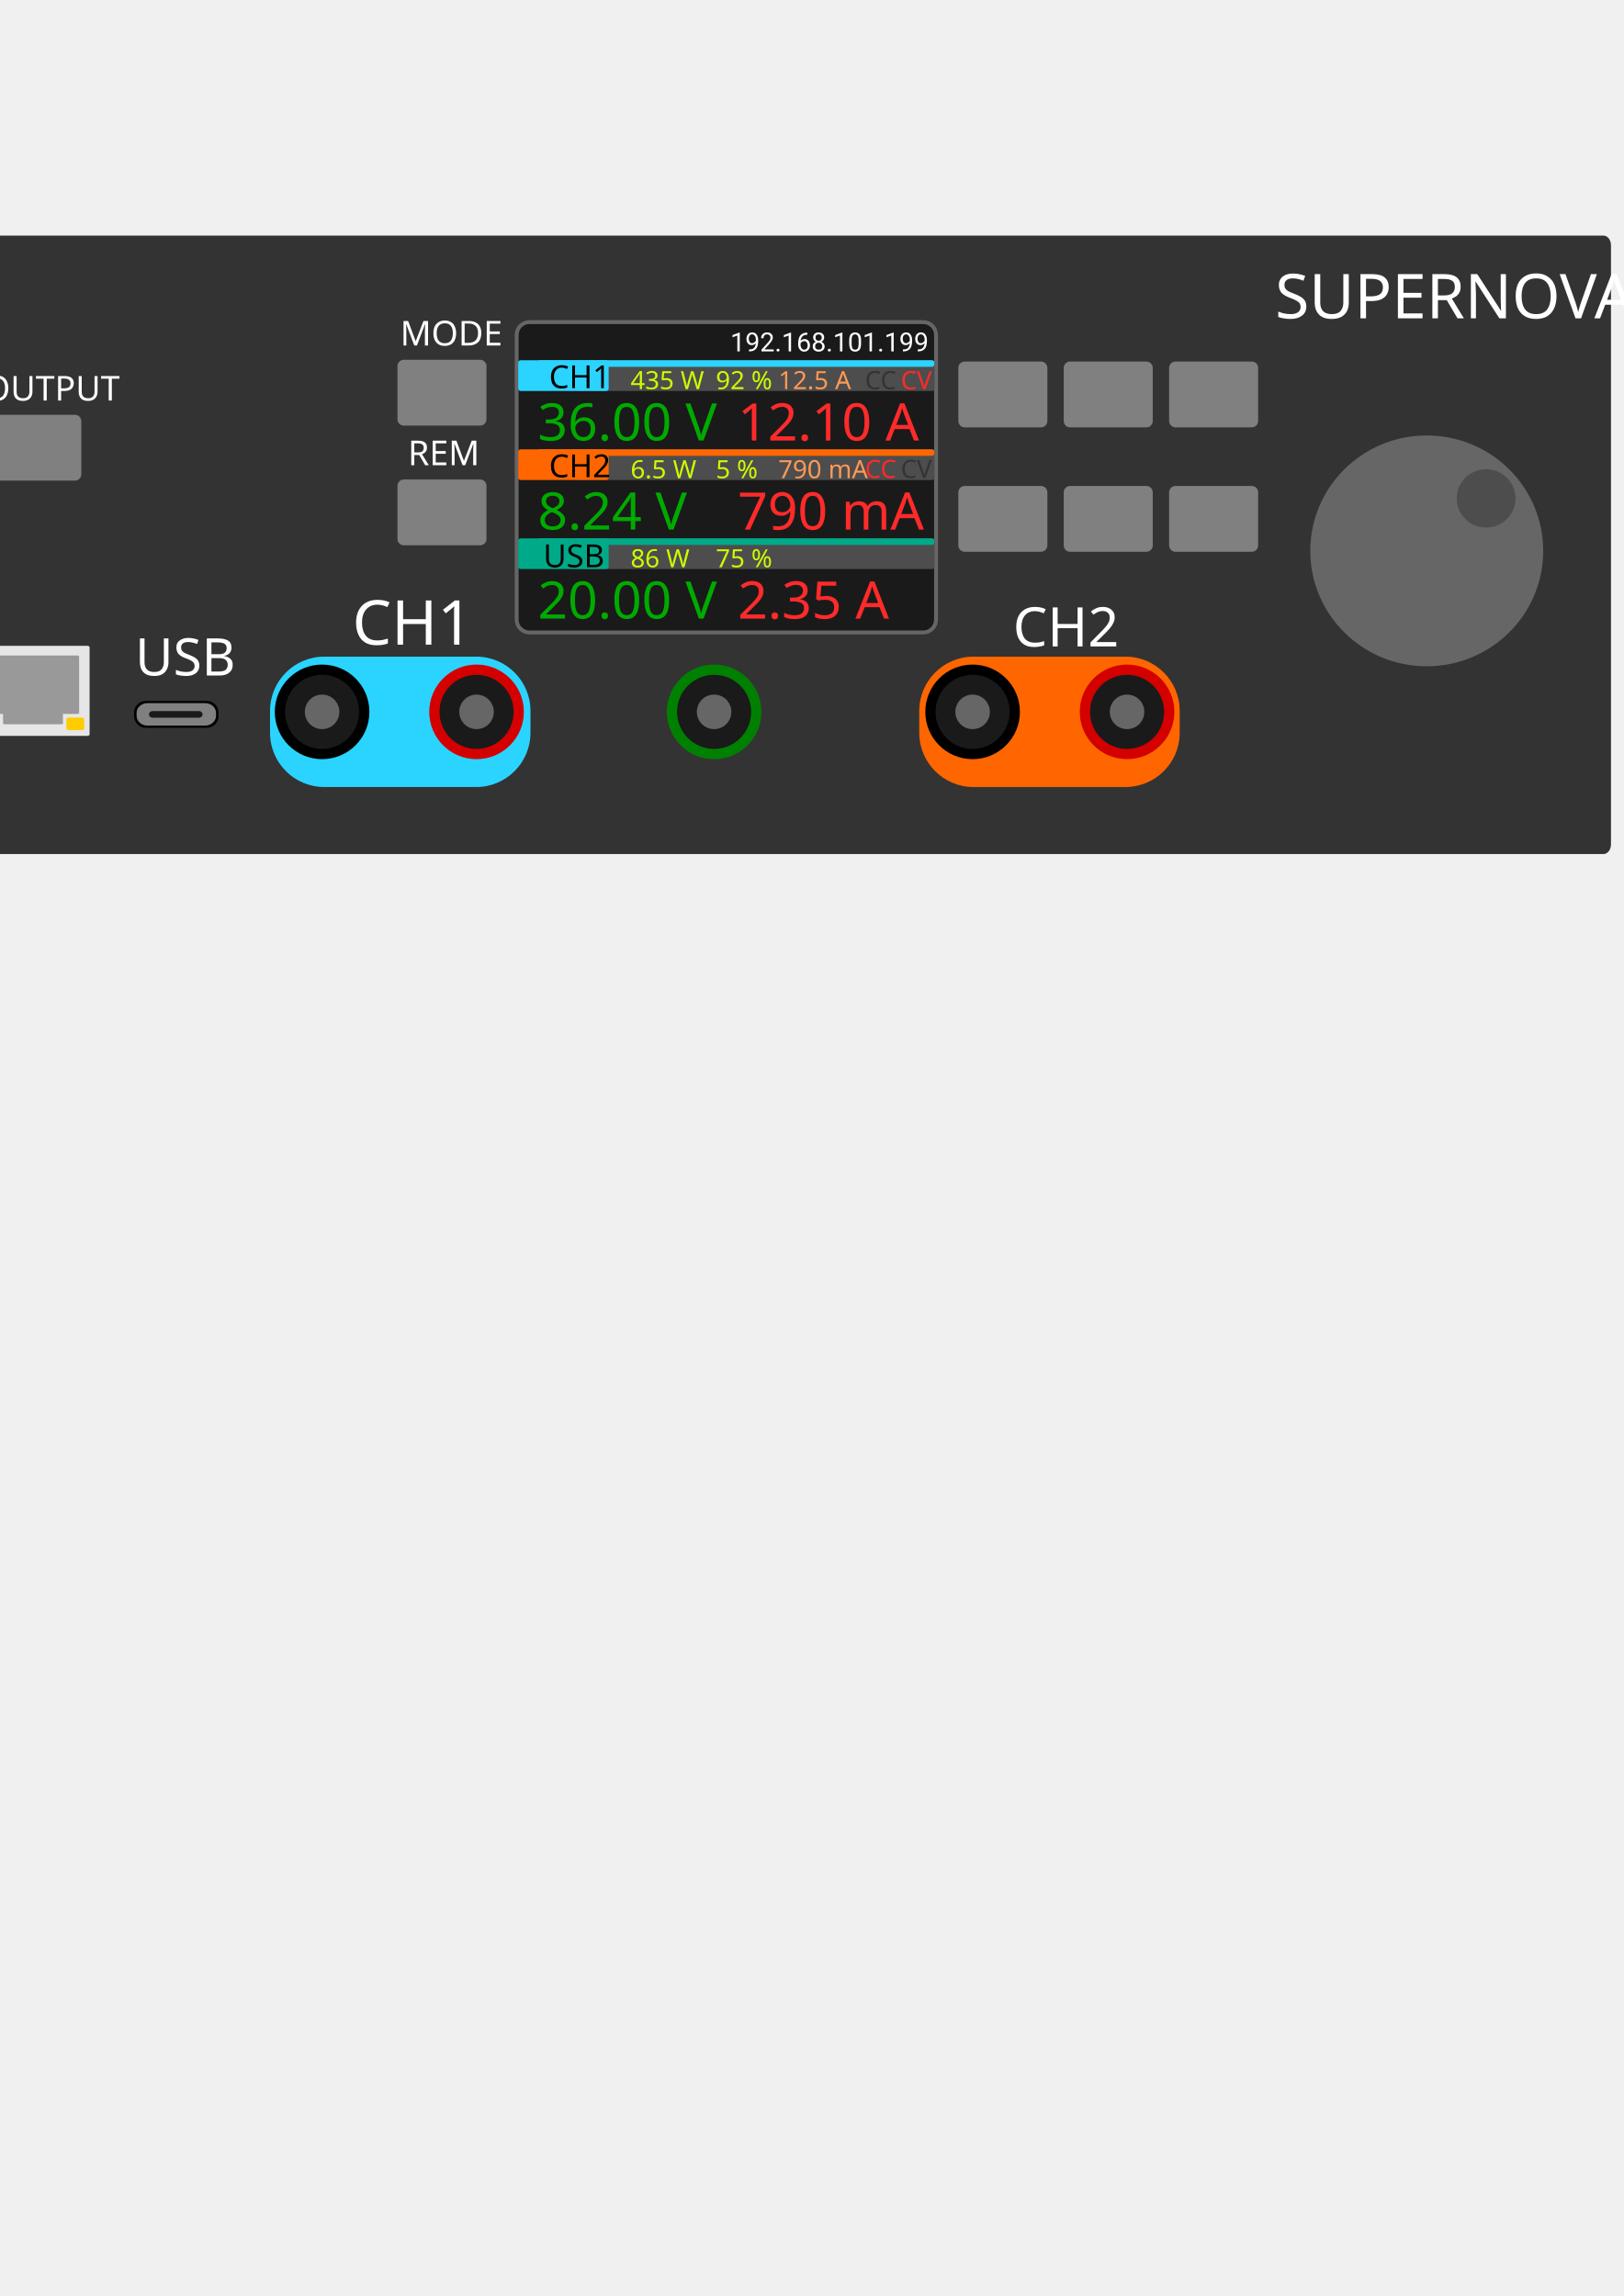
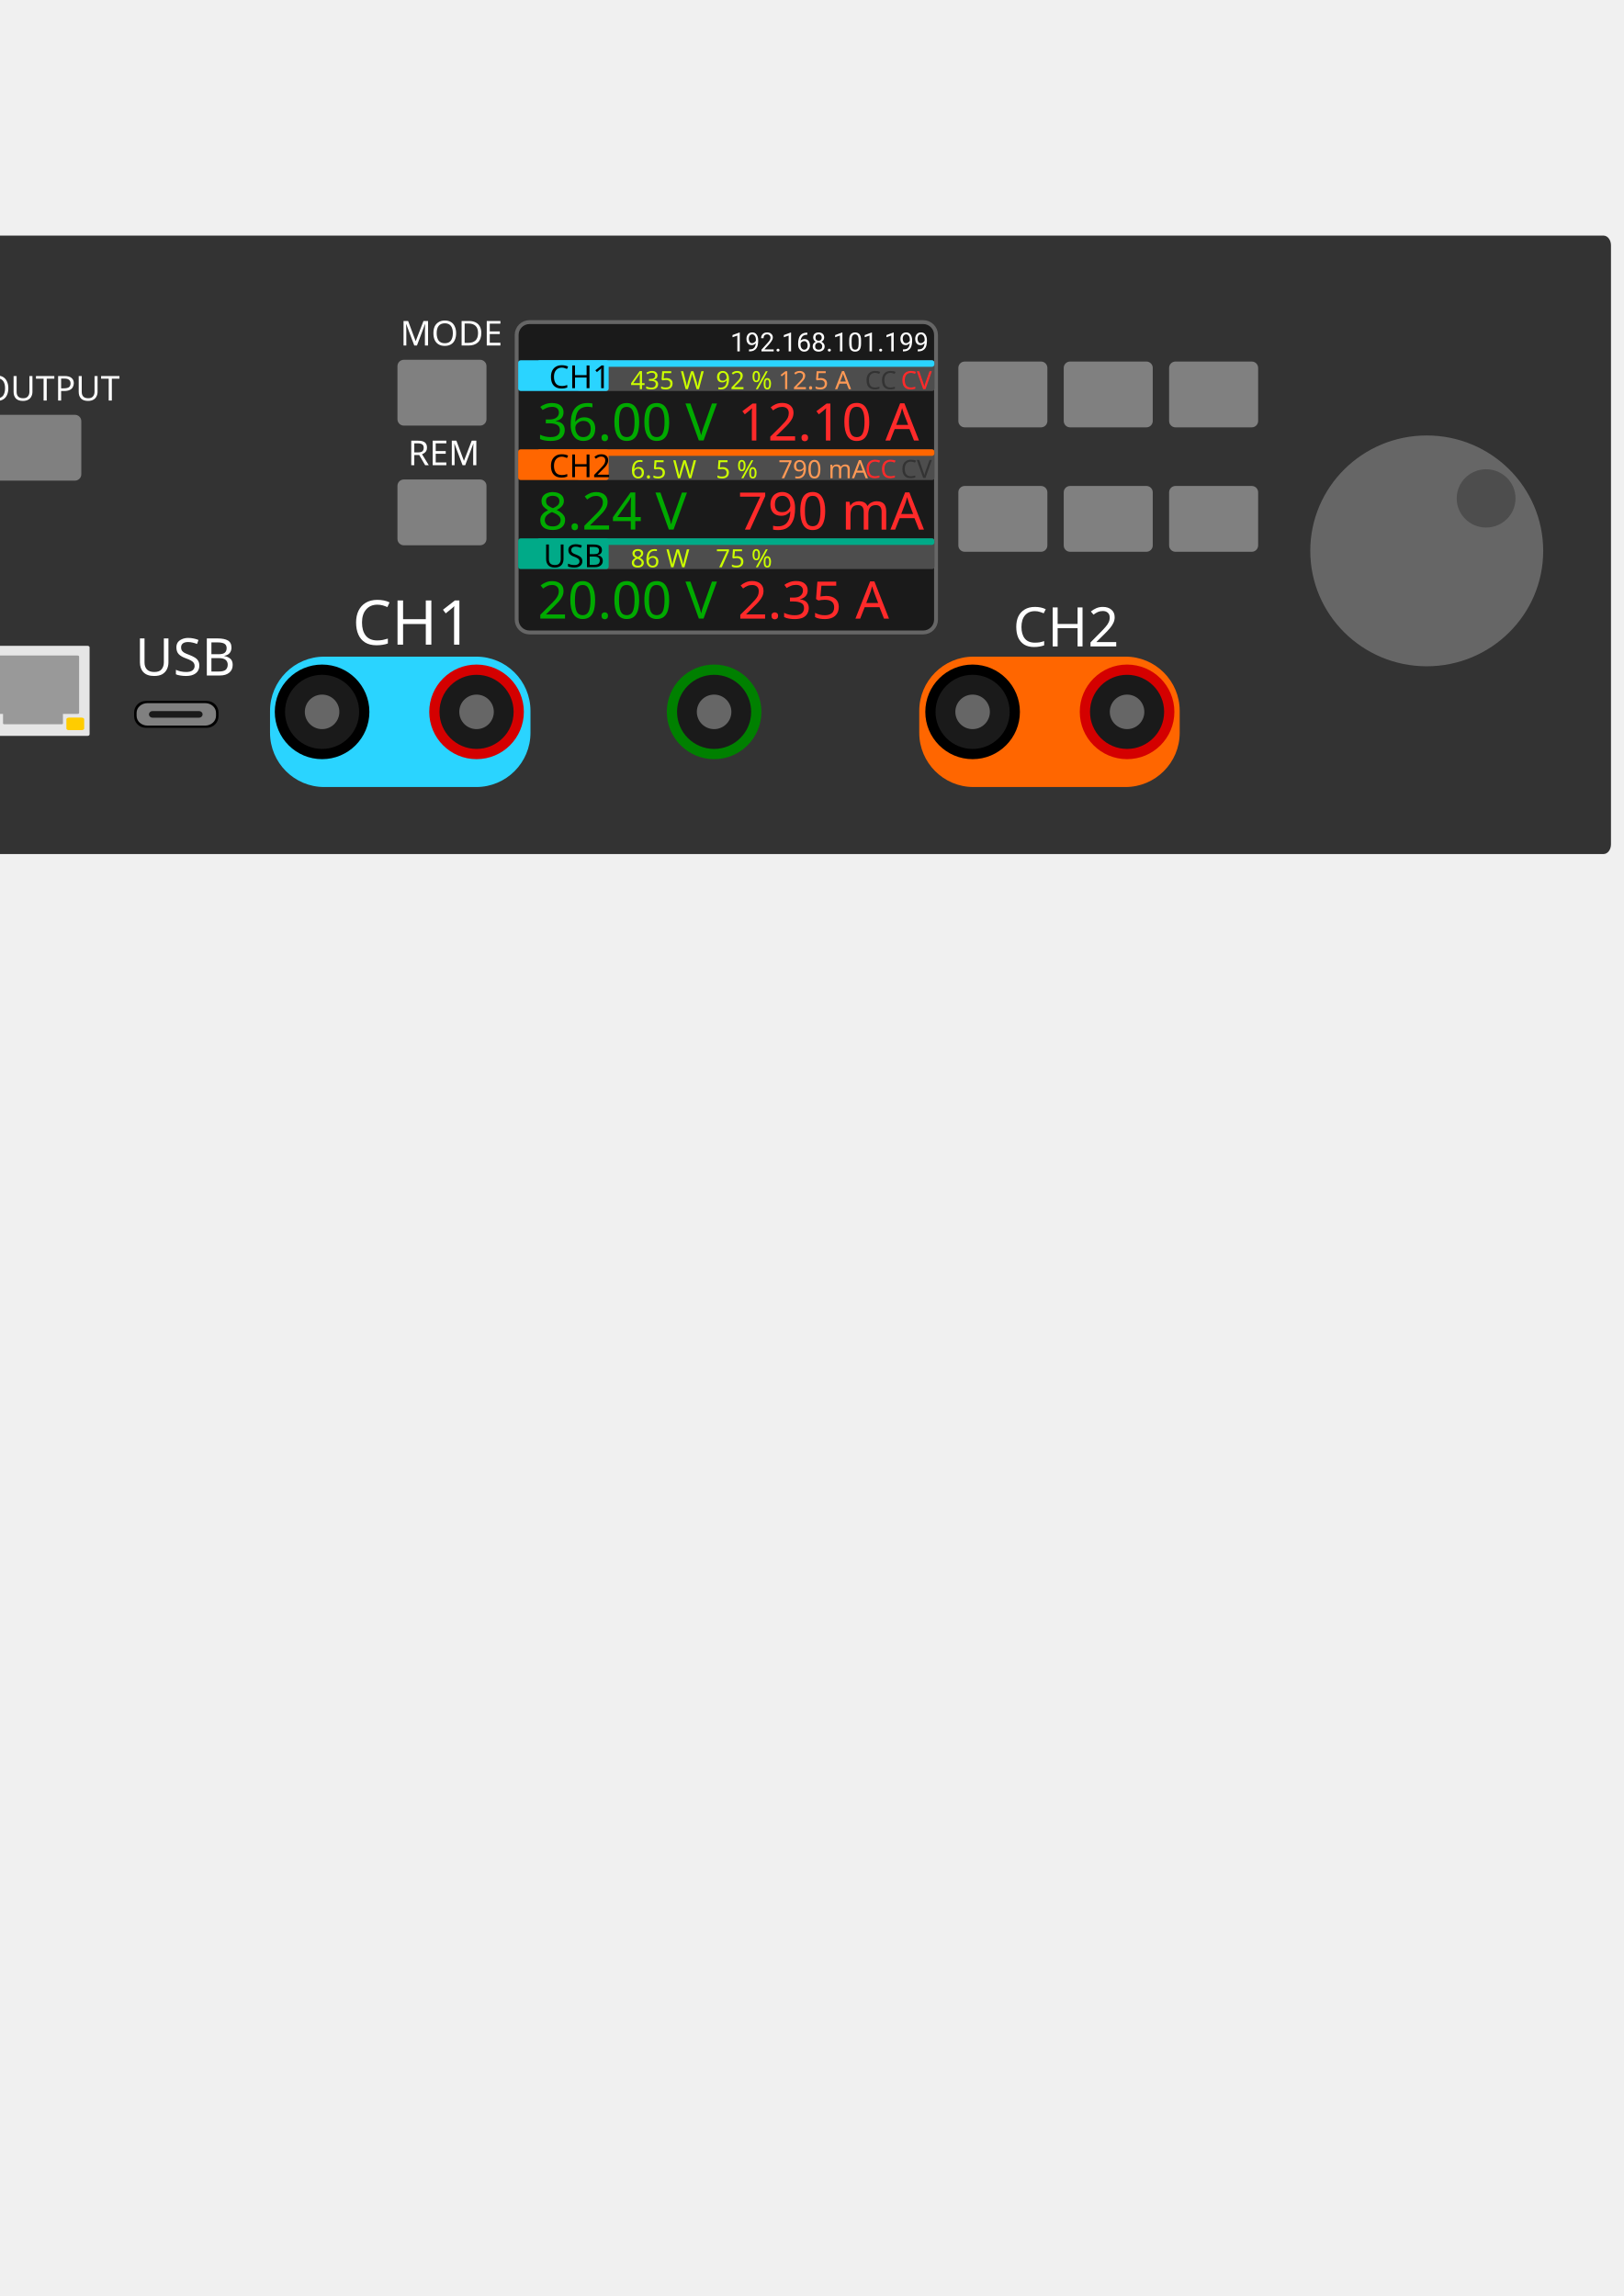
- <svg xmlns="http://www.w3.org/2000/svg" width="210mm" height="297mm" viewBox="0 0 210 297" version="1.1" id="svg5">
+ <svg xmlns="http://www.w3.org/2000/svg" id="svg5" version="1.1" viewBox="0 0 210 297" height="297mm" width="210mm">
  <defs id="defs2" />
  <g id="layer1">
-     <rect style="fill:#333333;stroke:#333333;stroke-width:0.518;stroke-linecap:round" id="rect994" width="221.482" height="79.482" x="-13.387" y="30.735" rx="0.709" ry="1.01" />
-     <rect style="fill:#1a1a1a;stroke:#666666;stroke-width:0.503;stroke-linecap:round;stroke-miterlimit:4;stroke-dasharray:none" id="rect846" width="54.238" height="40.147" x="66.823" y="41.666" rx="1.662" ry="1.662" />
-     <g id="g62233" transform="matrix(0.7531247,0,0,0.7464615,40.24763,23.93056)">
-       <circle style="fill:#666666;stroke:#666666;stroke-width:1.17;stroke-linecap:round" id="path1744" cx="191.573" cy="63.403" r="19.415" />
-       <circle style="fill:#4d4d4d;stroke:#4d4d4d;stroke-width:0.295;stroke-linecap:round" id="circle1936" cx="201.77" cy="54.309" r="4.903" />
+     <rect ry="1.01" rx="0.709" y="30.735" x="-13.387" height="79.482" width="221.482" id="rect994" style="fill:#333333;stroke:#333333;stroke-width:0.518;stroke-linecap:round" />
+     <rect ry="1.662" rx="1.662" y="41.666" x="66.823" height="40.147" width="54.238" id="rect846" style="fill:#1a1a1a;stroke:#666666;stroke-width:0.503;stroke-linecap:round;stroke-miterlimit:4;stroke-dasharray:none" />
+     <g transform="matrix(0.7531247,0,0,0.7464615,40.24763,23.93056)" id="g62233">
+       <circle r="19.415" cy="63.403" cx="191.573" id="path1744" style="fill:#666666;stroke:#666666;stroke-width:1.17;stroke-linecap:round" />
+       <circle r="4.903" cy="54.309" cx="201.77" id="circle1936" style="fill:#4d4d4d;stroke:#4d4d4d;stroke-width:0.295;stroke-linecap:round" />
    </g>
-     <rect style="fill:#808080;stroke:none;stroke-width:0.487;stroke-linecap:round" id="rect1996" width="11.513" height="8.513" x="51.405" y="46.541" rx="0.823" ry="0.823" />
-     <g id="g52199" transform="translate(0,1.058333)">
-       <rect style="fill:#4d4d4d;stroke:none;stroke-width:0.5;stroke-linecap:round" id="rect31009" width="46.259" height="3.97" x="74.604" y="45.546" rx="0.313" />
-       <rect style="fill:#2ad4ff;stroke:none;stroke-width:0.5;stroke-linecap:round" id="rect26901" width="51.363" height="0.843" x="69.483" y="45.546" rx="0.313" ry="0.313" />
-       <rect style="fill:#2ad4ff;stroke:none;stroke-width:0.5;stroke-linecap:round" id="rect26903" width="11.703" height="3.97" x="67.017" y="45.546" rx="0.313" />
-       <text xml:space="preserve" style="font-style:normal;font-weight:normal;font-size:4.103px;line-height:1.25;font-family:sans-serif;fill:#000000;fill-opacity:1;stroke:none;stroke-width:0.103" x="71.007" y="49.15" id="text28111">
-         <tspan id="tspan28109" style="font-style:normal;font-variant:normal;font-weight:normal;font-stretch:normal;font-family:Impact;-inkscape-font-specification:Impact;stroke-width:0.103" x="71.007" y="49.15">CH1</tspan>
+     <rect ry="0.823" rx="0.823" y="46.541" x="51.405" height="8.513" width="11.513" id="rect1996" style="fill:#808080;stroke:none;stroke-width:0.487;stroke-linecap:round" />
+     <g transform="translate(0,1.058333)" id="g52199">
+       <rect rx="0.313" y="45.546" x="74.604" height="3.97" width="46.259" id="rect31009" style="fill:#4d4d4d;stroke:none;stroke-width:0.5;stroke-linecap:round" />
+       <rect ry="0.313" rx="0.313" y="45.546" x="69.483" height="0.843" width="51.363" id="rect26901" style="fill:#2ad4ff;stroke:none;stroke-width:0.5;stroke-linecap:round" />
+       <rect rx="0.313" y="45.546" x="67.017" height="3.97" width="11.703" id="rect26903" style="fill:#2ad4ff;stroke:none;stroke-width:0.5;stroke-linecap:round" />
+       <text id="text28111" y="49.15" x="71.007" style="font-style:normal;font-weight:normal;font-size:4.103px;line-height:1.25;font-family:sans-serif;fill:#000000;fill-opacity:1;stroke:none;stroke-width:0.103" xml:space="preserve">
+         <tspan y="49.15" x="71.007" style="font-style:normal;font-variant:normal;font-weight:normal;font-stretch:normal;font-family:Impact;-inkscape-font-specification:Impact;stroke-width:0.103" id="tspan28109">CH1</tspan>
      </text>
-       <text xml:space="preserve" style="font-style:normal;font-weight:normal;font-size:6.738px;line-height:1.25;font-family:sans-serif;fill:#00aa00;fill-opacity:1;stroke:none;stroke-width:0.168" x="69.085" y="56.294" id="text31133" transform="scale(1.006711,0.9933339)">
-         <tspan id="tspan31131" style="font-style:normal;font-variant:normal;font-weight:normal;font-stretch:normal;font-family:Impact;-inkscape-font-specification:Impact;fill:#00aa00;stroke-width:0.168" x="69.085" y="56.294">36.00 V</tspan>
+       <text transform="scale(1.006711,0.9933339)" id="text31133" y="56.294" x="69.085" style="font-style:normal;font-weight:normal;font-size:6.738px;line-height:1.25;font-family:sans-serif;fill:#00aa00;fill-opacity:1;stroke:none;stroke-width:0.168" xml:space="preserve">
+         <tspan y="56.294" x="69.085" style="font-style:normal;font-variant:normal;font-weight:normal;font-stretch:normal;font-family:Impact;-inkscape-font-specification:Impact;fill:#00aa00;stroke-width:0.168" id="tspan31131">36.00 V</tspan>
      </text>
-       <text xml:space="preserve" style="font-style:normal;font-weight:normal;font-size:6.742px;line-height:1.25;font-family:sans-serif;fill:#ff2a2a;fill-opacity:1;stroke:none;stroke-width:0.169" x="94.837" y="56.267" id="text32751" transform="scale(1.006112,0.9939247)">
-         <tspan id="tspan32749" style="font-style:normal;font-variant:normal;font-weight:normal;font-stretch:normal;font-family:Impact;-inkscape-font-specification:Impact;fill:#ff2a2a;stroke-width:0.169" x="94.837" y="56.267">12.10 A</tspan>
+       <text transform="scale(1.006112,0.9939247)" id="text32751" y="56.267" x="94.837" style="font-style:normal;font-weight:normal;font-size:6.742px;line-height:1.25;font-family:sans-serif;fill:#ff2a2a;fill-opacity:1;stroke:none;stroke-width:0.169" xml:space="preserve">
+         <tspan y="56.267" x="94.837" style="font-style:normal;font-variant:normal;font-weight:normal;font-stretch:normal;font-family:Impact;-inkscape-font-specification:Impact;fill:#ff2a2a;stroke-width:0.169" id="tspan32749">12.10 A</tspan>
      </text>
-       <text xml:space="preserve" style="font-style:normal;font-weight:normal;font-size:3.268px;line-height:1.25;font-family:sans-serif;fill:#ccff00;fill-opacity:1;stroke:none;stroke-width:0.082" x="81.562" y="49.288" id="text34479">
-         <tspan id="tspan34477" style="font-style:normal;font-variant:normal;font-weight:normal;font-stretch:normal;font-family:Impact;-inkscape-font-specification:Impact;fill:#ccff00;stroke-width:0.082" x="81.562" y="49.288">435 W</tspan>
+       <text id="text34479" y="49.288" x="81.562" style="font-style:normal;font-weight:normal;font-size:3.268px;line-height:1.25;font-family:sans-serif;fill:#ccff00;fill-opacity:1;stroke:none;stroke-width:0.082" xml:space="preserve">
+         <tspan y="49.288" x="81.562" style="font-style:normal;font-variant:normal;font-weight:normal;font-stretch:normal;font-family:Impact;-inkscape-font-specification:Impact;fill:#ccff00;stroke-width:0.082" id="tspan34477">435 W</tspan>
      </text>
-       <text xml:space="preserve" style="font-style:normal;font-weight:normal;font-size:3.268px;line-height:1.25;font-family:sans-serif;fill:#ccff00;fill-opacity:1;stroke:none;stroke-width:0.082" x="92.581" y="49.288" id="text37549">
-         <tspan id="tspan37547" style="font-style:normal;font-variant:normal;font-weight:normal;font-stretch:normal;font-family:Impact;-inkscape-font-specification:Impact;fill:#ccff00;stroke-width:0.082" x="92.581" y="49.288">92 %</tspan>
+       <text id="text37549" y="49.288" x="92.581" style="font-style:normal;font-weight:normal;font-size:3.268px;line-height:1.25;font-family:sans-serif;fill:#ccff00;fill-opacity:1;stroke:none;stroke-width:0.082" xml:space="preserve">
+         <tspan y="49.288" x="92.581" style="font-style:normal;font-variant:normal;font-weight:normal;font-stretch:normal;font-family:Impact;-inkscape-font-specification:Impact;fill:#ccff00;stroke-width:0.082" id="tspan37547">92 %</tspan>
      </text>
-       <text xml:space="preserve" style="font-style:normal;font-weight:normal;font-size:3.268px;line-height:1.25;font-family:sans-serif;fill:#333333;fill-opacity:1;stroke:none;stroke-width:0.082" x="111.869" y="49.288" id="text50680">
-         <tspan id="tspan50678" style="font-style:normal;font-variant:normal;font-weight:normal;font-stretch:normal;font-family:Impact;-inkscape-font-specification:Impact;fill:#333333;stroke-width:0.082" x="111.869" y="49.288">CC</tspan>
+       <text id="text50680" y="49.288" x="111.869" style="font-style:normal;font-weight:normal;font-size:3.268px;line-height:1.25;font-family:sans-serif;fill:#333333;fill-opacity:1;stroke:none;stroke-width:0.082" xml:space="preserve">
+         <tspan y="49.288" x="111.869" style="font-style:normal;font-variant:normal;font-weight:normal;font-stretch:normal;font-family:Impact;-inkscape-font-specification:Impact;fill:#333333;stroke-width:0.082" id="tspan50678">CC</tspan>
      </text>
-       <text xml:space="preserve" style="font-style:normal;font-weight:normal;font-size:3.268px;line-height:1.25;font-family:sans-serif;fill:#ff2a2a;fill-opacity:1;stroke:none;stroke-width:0.082" x="116.505" y="49.288" id="text51092">
-         <tspan id="tspan51090" style="font-style:normal;font-variant:normal;font-weight:normal;font-stretch:normal;font-family:Impact;-inkscape-font-specification:Impact;fill:#ff2a2a;stroke-width:0.082" x="116.505" y="49.288">CV</tspan>
+       <text id="text51092" y="49.288" x="116.505" style="font-style:normal;font-weight:normal;font-size:3.268px;line-height:1.25;font-family:sans-serif;fill:#ff2a2a;fill-opacity:1;stroke:none;stroke-width:0.082" xml:space="preserve">
+         <tspan y="49.288" x="116.505" style="font-style:normal;font-variant:normal;font-weight:normal;font-stretch:normal;font-family:Impact;-inkscape-font-specification:Impact;fill:#ff2a2a;stroke-width:0.082" id="tspan51090">CV</tspan>
      </text>
-       <text xml:space="preserve" style="font-style:normal;font-weight:normal;font-size:3.268px;line-height:1.25;font-family:sans-serif;fill:#ff9955;fill-opacity:1;stroke:none;stroke-width:0.082" x="100.666" y="49.288" id="text65505">
-         <tspan id="tspan65503" style="font-style:normal;font-variant:normal;font-weight:normal;font-stretch:normal;font-family:Impact;-inkscape-font-specification:Impact;fill:#ff9955;stroke-width:0.082" x="100.666" y="49.288">12.5 A</tspan>
+       <text id="text65505" y="49.288" x="100.666" style="font-style:normal;font-weight:normal;font-size:3.268px;line-height:1.25;font-family:sans-serif;fill:#ff9955;fill-opacity:1;stroke:none;stroke-width:0.082" xml:space="preserve">
+         <tspan y="49.288" x="100.666" style="font-style:normal;font-variant:normal;font-weight:normal;font-stretch:normal;font-family:Impact;-inkscape-font-specification:Impact;fill:#ff9955;stroke-width:0.082" id="tspan65503">12.5 A</tspan>
      </text>
    </g>
-     <g id="g52233" transform="translate(0,1.058333)">
-       <rect style="fill:#4d4d4d;stroke:none;stroke-width:0.5;stroke-linecap:round" id="rect41104" width="46.259" height="3.97" x="74.604" y="68.583" rx="0.313" />
-       <rect style="fill:#00aa88;stroke:none;stroke-width:0.5;stroke-linecap:round" id="rect41106" width="51.363" height="0.843" x="69.483" y="68.583" rx="0.313" ry="0.313" />
-       <rect style="fill:#00aa88;stroke:none;stroke-width:0.5;stroke-linecap:round" id="rect41108" width="11.703" height="3.97" x="67.017" y="68.583" rx="0.313" />
-       <text xml:space="preserve" style="font-style:normal;font-weight:normal;font-size:4.103px;line-height:1.25;font-family:sans-serif;fill:#000000;fill-opacity:1;stroke:none;stroke-width:0.103" x="70.257" y="72.311" id="text41112">
-         <tspan id="tspan41110" style="font-style:normal;font-variant:normal;font-weight:normal;font-stretch:normal;font-family:Impact;-inkscape-font-specification:Impact;stroke-width:0.103" x="70.257" y="72.311">USB</tspan>
+     <g transform="translate(0,1.058333)" id="g52233">
+       <rect rx="0.313" y="68.583" x="74.604" height="3.97" width="46.259" id="rect41104" style="fill:#4d4d4d;stroke:none;stroke-width:0.5;stroke-linecap:round" />
+       <rect ry="0.313" rx="0.313" y="68.583" x="69.483" height="0.843" width="51.363" id="rect41106" style="fill:#00aa88;stroke:none;stroke-width:0.5;stroke-linecap:round" />
+       <rect rx="0.313" y="68.583" x="67.017" height="3.97" width="11.703" id="rect41108" style="fill:#00aa88;stroke:none;stroke-width:0.5;stroke-linecap:round" />
+       <text id="text41112" y="72.311" x="70.257" style="font-style:normal;font-weight:normal;font-size:4.103px;line-height:1.25;font-family:sans-serif;fill:#000000;fill-opacity:1;stroke:none;stroke-width:0.103" xml:space="preserve">
+         <tspan y="72.311" x="70.257" style="font-style:normal;font-variant:normal;font-weight:normal;font-stretch:normal;font-family:Impact;-inkscape-font-specification:Impact;stroke-width:0.103" id="tspan41110">USB</tspan>
      </text>
-       <text xml:space="preserve" style="font-style:normal;font-weight:normal;font-size:6.738px;line-height:1.25;font-family:sans-serif;fill:#00aa00;fill-opacity:1;stroke:none;stroke-width:0.168" x="69.085" y="79.485" id="text41116" transform="scale(1.006711,0.9933339)">
-         <tspan id="tspan41114" style="font-style:normal;font-variant:normal;font-weight:normal;font-stretch:normal;font-family:Impact;-inkscape-font-specification:Impact;fill:#00aa00;stroke-width:0.168" x="69.085" y="79.485">20.00 V</tspan>
+       <text transform="scale(1.006711,0.9933339)" id="text41116" y="79.485" x="69.085" style="font-style:normal;font-weight:normal;font-size:6.738px;line-height:1.25;font-family:sans-serif;fill:#00aa00;fill-opacity:1;stroke:none;stroke-width:0.168" xml:space="preserve">
+         <tspan y="79.485" x="69.085" style="font-style:normal;font-variant:normal;font-weight:normal;font-stretch:normal;font-family:Impact;-inkscape-font-specification:Impact;fill:#00aa00;stroke-width:0.168" id="tspan41114">20.00 V</tspan>
      </text>
-       <text xml:space="preserve" style="font-style:normal;font-weight:normal;font-size:6.742px;line-height:1.25;font-family:sans-serif;fill:#ff2a2a;fill-opacity:1;stroke:none;stroke-width:0.169" x="94.837" y="79.445" id="text41120" transform="scale(1.006112,0.9939247)">
-         <tspan id="tspan41118" style="font-style:normal;font-variant:normal;font-weight:normal;font-stretch:normal;font-family:Impact;-inkscape-font-specification:Impact;fill:#ff2a2a;stroke-width:0.169" x="94.837" y="79.445">2.35 A</tspan>
+       <text transform="scale(1.006112,0.9939247)" id="text41120" y="79.445" x="94.837" style="font-style:normal;font-weight:normal;font-size:6.742px;line-height:1.25;font-family:sans-serif;fill:#ff2a2a;fill-opacity:1;stroke:none;stroke-width:0.169" xml:space="preserve">
+         <tspan y="79.445" x="94.837" style="font-style:normal;font-variant:normal;font-weight:normal;font-stretch:normal;font-family:Impact;-inkscape-font-specification:Impact;fill:#ff2a2a;stroke-width:0.169" id="tspan41118">2.35 A</tspan>
      </text>
-       <text xml:space="preserve" style="font-style:normal;font-weight:normal;font-size:3.268px;line-height:1.25;font-family:sans-serif;fill:#ccff00;fill-opacity:1;stroke:none;stroke-width:0.082" x="81.562" y="72.324" id="text41124">
-         <tspan id="tspan41122" style="font-style:normal;font-variant:normal;font-weight:normal;font-stretch:normal;font-family:Impact;-inkscape-font-specification:Impact;fill:#ccff00;stroke-width:0.082" x="81.562" y="72.324">86 W</tspan>
+       <text id="text41124" y="72.324" x="81.562" style="font-style:normal;font-weight:normal;font-size:3.268px;line-height:1.25;font-family:sans-serif;fill:#ccff00;fill-opacity:1;stroke:none;stroke-width:0.082" xml:space="preserve">
+         <tspan y="72.324" x="81.562" style="font-style:normal;font-variant:normal;font-weight:normal;font-stretch:normal;font-family:Impact;-inkscape-font-specification:Impact;fill:#ccff00;stroke-width:0.082" id="tspan41122">86 W</tspan>
      </text>
-       <text xml:space="preserve" style="font-style:normal;font-weight:normal;font-size:3.268px;line-height:1.25;font-family:sans-serif;fill:#ccff00;fill-opacity:1;stroke:none;stroke-width:0.082" x="92.581" y="72.324" id="text41128">
-         <tspan id="tspan41126" style="font-style:normal;font-variant:normal;font-weight:normal;font-stretch:normal;font-family:Impact;-inkscape-font-specification:Impact;fill:#ccff00;stroke-width:0.082" x="92.581" y="72.324">75 %</tspan>
+       <text id="text41128" y="72.324" x="92.581" style="font-style:normal;font-weight:normal;font-size:3.268px;line-height:1.25;font-family:sans-serif;fill:#ccff00;fill-opacity:1;stroke:none;stroke-width:0.082" xml:space="preserve">
+         <tspan y="72.324" x="92.581" style="font-style:normal;font-variant:normal;font-weight:normal;font-stretch:normal;font-family:Impact;-inkscape-font-specification:Impact;fill:#ccff00;stroke-width:0.082" id="tspan41126">75 %</tspan>
      </text>
    </g>
-     <g id="g52218" transform="translate(0,1.058333)">
-       <rect style="fill:#4d4d4d;stroke:none;stroke-width:0.5;stroke-linecap:round" id="rect39864" width="46.259" height="3.97" x="74.604" y="57.066" rx="0.313" />
-       <rect style="fill:#ff6600;stroke:none;stroke-width:0.5;stroke-linecap:round" id="rect39866" width="51.363" height="0.843" x="69.483" y="57.066" rx="0.313" ry="0.313" />
-       <rect style="fill:#ff6600;stroke:none;stroke-width:0.5;stroke-linecap:round" id="rect39868" width="11.703" height="3.97" x="67.017" y="57.066" rx="0.313" />
-       <text xml:space="preserve" style="font-style:normal;font-weight:normal;font-size:4.103px;line-height:1.25;font-family:sans-serif;fill:#000000;fill-opacity:1;stroke:none;stroke-width:0.103" x="71.007" y="60.669" id="text39872">
-         <tspan id="tspan39870" style="font-style:normal;font-variant:normal;font-weight:normal;font-stretch:normal;font-family:Impact;-inkscape-font-specification:Impact;stroke-width:0.103" x="71.007" y="60.669">CH2</tspan>
+     <g transform="translate(0,1.058333)" id="g52218">
+       <rect rx="0.313" y="57.066" x="74.604" height="3.97" width="46.259" id="rect39864" style="fill:#4d4d4d;stroke:none;stroke-width:0.5;stroke-linecap:round" />
+       <rect ry="0.313" rx="0.313" y="57.066" x="69.483" height="0.843" width="51.363" id="rect39866" style="fill:#ff6600;stroke:none;stroke-width:0.5;stroke-linecap:round" />
+       <rect rx="0.313" y="57.066" x="67.017" height="3.97" width="11.703" id="rect39868" style="fill:#ff6600;stroke:none;stroke-width:0.5;stroke-linecap:round" />
+       <text id="text39872" y="60.669" x="71.007" style="font-style:normal;font-weight:normal;font-size:4.103px;line-height:1.25;font-family:sans-serif;fill:#000000;fill-opacity:1;stroke:none;stroke-width:0.103" xml:space="preserve">
+         <tspan y="60.669" x="71.007" style="font-style:normal;font-variant:normal;font-weight:normal;font-stretch:normal;font-family:Impact;-inkscape-font-specification:Impact;stroke-width:0.103" id="tspan39870">CH2</tspan>
      </text>
-       <text xml:space="preserve" style="font-style:normal;font-weight:normal;font-size:6.738px;line-height:1.25;font-family:sans-serif;fill:#00aa00;fill-opacity:1;stroke:none;stroke-width:0.168" x="69.085" y="67.891" id="text39876" transform="scale(1.006711,0.9933339)">
-         <tspan id="tspan39874" style="font-style:normal;font-variant:normal;font-weight:normal;font-stretch:normal;font-family:Impact;-inkscape-font-specification:Impact;fill:#00aa00;stroke-width:0.168" x="69.085" y="67.891">8.24 V</tspan>
+       <text transform="scale(1.006711,0.9933339)" id="text39876" y="67.891" x="69.085" style="font-style:normal;font-weight:normal;font-size:6.738px;line-height:1.25;font-family:sans-serif;fill:#00aa00;fill-opacity:1;stroke:none;stroke-width:0.168" xml:space="preserve">
+         <tspan y="67.891" x="69.085" style="font-style:normal;font-variant:normal;font-weight:normal;font-stretch:normal;font-family:Impact;-inkscape-font-specification:Impact;fill:#00aa00;stroke-width:0.168" id="tspan39874">8.24 V</tspan>
      </text>
-       <text xml:space="preserve" style="font-style:normal;font-weight:normal;font-size:6.742px;line-height:1.25;font-family:sans-serif;fill:#ff2a2a;fill-opacity:1;stroke:none;stroke-width:0.169" x="94.837" y="67.858" id="text39880" transform="scale(1.006112,0.9939247)">
-         <tspan id="tspan39878" style="font-style:normal;font-variant:normal;font-weight:normal;font-stretch:normal;font-family:Impact;-inkscape-font-specification:Impact;fill:#ff2a2a;stroke-width:0.169" x="94.837" y="67.858">790 mA</tspan>
+       <text transform="scale(1.006112,0.9939247)" id="text39880" y="67.858" x="94.837" style="font-style:normal;font-weight:normal;font-size:6.742px;line-height:1.25;font-family:sans-serif;fill:#ff2a2a;fill-opacity:1;stroke:none;stroke-width:0.169" xml:space="preserve">
+         <tspan y="67.858" x="94.837" style="font-style:normal;font-variant:normal;font-weight:normal;font-stretch:normal;font-family:Impact;-inkscape-font-specification:Impact;fill:#ff2a2a;stroke-width:0.169" id="tspan39878">790 mA</tspan>
      </text>
-       <text xml:space="preserve" style="font-style:normal;font-weight:normal;font-size:3.268px;line-height:1.25;font-family:sans-serif;fill:#ccff00;fill-opacity:1;stroke:none;stroke-width:0.082" x="81.562" y="60.807" id="text39884">
-         <tspan id="tspan39882" style="font-style:normal;font-variant:normal;font-weight:normal;font-stretch:normal;font-family:Impact;-inkscape-font-specification:Impact;fill:#ccff00;stroke-width:0.082" x="81.562" y="60.807">6.5 W</tspan>
+       <text id="text39884" y="60.807" x="81.562" style="font-style:normal;font-weight:normal;font-size:3.268px;line-height:1.25;font-family:sans-serif;fill:#ccff00;fill-opacity:1;stroke:none;stroke-width:0.082" xml:space="preserve">
+         <tspan y="60.807" x="81.562" style="font-style:normal;font-variant:normal;font-weight:normal;font-stretch:normal;font-family:Impact;-inkscape-font-specification:Impact;fill:#ccff00;stroke-width:0.082" id="tspan39882">6.5 W</tspan>
      </text>
-       <text xml:space="preserve" style="font-style:normal;font-weight:normal;font-size:3.268px;line-height:1.25;font-family:sans-serif;fill:#ccff00;fill-opacity:1;stroke:none;stroke-width:0.082" x="92.581" y="60.807" id="text39888">
-         <tspan id="tspan39886" style="font-style:normal;font-variant:normal;font-weight:normal;font-stretch:normal;font-family:Impact;-inkscape-font-specification:Impact;fill:#ccff00;stroke-width:0.082" x="92.581" y="60.807">5 %</tspan>
+       <text id="text39888" y="60.807" x="92.581" style="font-style:normal;font-weight:normal;font-size:3.268px;line-height:1.25;font-family:sans-serif;fill:#ccff00;fill-opacity:1;stroke:none;stroke-width:0.082" xml:space="preserve">
+         <tspan y="60.807" x="92.581" style="font-style:normal;font-variant:normal;font-weight:normal;font-stretch:normal;font-family:Impact;-inkscape-font-specification:Impact;fill:#ccff00;stroke-width:0.082" id="tspan39886">5 %</tspan>
      </text>
-       <text xml:space="preserve" style="font-style:normal;font-weight:normal;font-size:3.268px;line-height:1.25;font-family:sans-serif;fill:#ff2a2a;fill-opacity:1;stroke:none;stroke-width:0.082" x="111.869" y="60.765" id="text51916">
-         <tspan id="tspan51914" style="font-style:normal;font-variant:normal;font-weight:normal;font-stretch:normal;font-family:Impact;-inkscape-font-specification:Impact;fill:#ff2a2a;stroke-width:0.082" x="111.869" y="60.765">CC</tspan>
+       <text id="text51916" y="60.765" x="111.869" style="font-style:normal;font-weight:normal;font-size:3.268px;line-height:1.25;font-family:sans-serif;fill:#ff2a2a;fill-opacity:1;stroke:none;stroke-width:0.082" xml:space="preserve">
+         <tspan y="60.765" x="111.869" style="font-style:normal;font-variant:normal;font-weight:normal;font-stretch:normal;font-family:Impact;-inkscape-font-specification:Impact;fill:#ff2a2a;stroke-width:0.082" id="tspan51914">CC</tspan>
      </text>
-       <text xml:space="preserve" style="font-style:normal;font-weight:normal;font-size:3.268px;line-height:1.25;font-family:sans-serif;fill:#333333;fill-opacity:1;stroke:none;stroke-width:0.082" x="116.505" y="60.765" id="text51920">
-         <tspan id="tspan51918" style="font-style:normal;font-variant:normal;font-weight:normal;font-stretch:normal;font-family:Impact;-inkscape-font-specification:Impact;fill:#333333;stroke-width:0.082" x="116.505" y="60.765">CV</tspan>
+       <text id="text51920" y="60.765" x="116.505" style="font-style:normal;font-weight:normal;font-size:3.268px;line-height:1.25;font-family:sans-serif;fill:#333333;fill-opacity:1;stroke:none;stroke-width:0.082" xml:space="preserve">
+         <tspan y="60.765" x="116.505" style="font-style:normal;font-variant:normal;font-weight:normal;font-stretch:normal;font-family:Impact;-inkscape-font-specification:Impact;fill:#333333;stroke-width:0.082" id="tspan51918">CV</tspan>
      </text>
-       <text xml:space="preserve" style="font-style:normal;font-weight:normal;font-size:3.268px;line-height:1.25;font-family:sans-serif;fill:#ff9955;fill-opacity:1;stroke:none;stroke-width:0.082" x="100.666" y="60.807" id="text65513">
-         <tspan id="tspan65511" style="font-style:normal;font-variant:normal;font-weight:normal;font-stretch:normal;font-family:Impact;-inkscape-font-specification:Impact;fill:#ff9955;stroke-width:0.082" x="100.666" y="60.807">790 mA</tspan>
+       <text id="text65513" y="60.807" x="100.666" style="font-style:normal;font-weight:normal;font-size:3.268px;line-height:1.25;font-family:sans-serif;fill:#ff9955;fill-opacity:1;stroke:none;stroke-width:0.082" xml:space="preserve">
+         <tspan y="60.807" x="100.666" style="font-style:normal;font-variant:normal;font-weight:normal;font-stretch:normal;font-family:Impact;-inkscape-font-specification:Impact;fill:#ff9955;stroke-width:0.082" id="tspan65511">790 mA</tspan>
      </text>
    </g>
-     <rect style="fill:#808080;stroke:none;stroke-width:0.487;stroke-linecap:round" id="rect52289" width="11.513" height="8.513" x="123.948" y="46.767" rx="0.823" ry="0.823" />
-     <rect style="fill:#808080;stroke:none;stroke-width:0.487;stroke-linecap:round" id="rect52291" width="11.513" height="8.513" x="123.948" y="62.862" rx="0.823" ry="0.823" />
-     <rect style="fill:#808080;stroke:none;stroke-width:0.487;stroke-linecap:round" id="rect52377" width="11.513" height="8.513" x="137.577" y="46.767" rx="0.823" ry="0.823" />
-     <rect style="fill:#808080;stroke:none;stroke-width:0.487;stroke-linecap:round" id="rect52379" width="11.513" height="8.513" x="137.577" y="62.862" rx="0.823" ry="0.823" />
-     <rect style="fill:#808080;stroke:none;stroke-width:0.487;stroke-linecap:round" id="rect52381" width="11.513" height="8.513" x="151.207" y="46.767" rx="0.823" ry="0.823" />
-     <rect style="fill:#808080;stroke:none;stroke-width:0.487;stroke-linecap:round" id="rect52383" width="11.513" height="8.513" x="151.207" y="62.862" rx="0.823" ry="0.823" />
-     <text xml:space="preserve" style="font-style:normal;font-weight:normal;font-size:3.404px;line-height:1.25;font-family:sans-serif;fill:#ffffff;fill-opacity:1;stroke:none;stroke-width:0.085" x="94.458" y="45.456" id="text53201">
-       <tspan id="tspan53199" style="font-style:normal;font-variant:normal;font-weight:normal;font-stretch:normal;font-family:Roboto;-inkscape-font-specification:Roboto;fill:#ffffff;stroke-width:0.085" x="94.458" y="45.456">192.168.101.199</tspan>
+     <rect ry="0.823" rx="0.823" y="46.767" x="123.948" height="8.513" width="11.513" id="rect52289" style="fill:#808080;stroke:none;stroke-width:0.487;stroke-linecap:round" />
+     <rect ry="0.823" rx="0.823" y="62.862" x="123.948" height="8.513" width="11.513" id="rect52291" style="fill:#808080;stroke:none;stroke-width:0.487;stroke-linecap:round" />
+     <rect ry="0.823" rx="0.823" y="46.767" x="137.577" height="8.513" width="11.513" id="rect52377" style="fill:#808080;stroke:none;stroke-width:0.487;stroke-linecap:round" />
+     <rect ry="0.823" rx="0.823" y="62.862" x="137.577" height="8.513" width="11.513" id="rect52379" style="fill:#808080;stroke:none;stroke-width:0.487;stroke-linecap:round" />
+     <rect ry="0.823" rx="0.823" y="46.767" x="151.207" height="8.513" width="11.513" id="rect52381" style="fill:#808080;stroke:none;stroke-width:0.487;stroke-linecap:round" />
+     <rect ry="0.823" rx="0.823" y="62.862" x="151.207" height="8.513" width="11.513" id="rect52383" style="fill:#808080;stroke:none;stroke-width:0.487;stroke-linecap:round" />
+     <text id="text53201" y="45.456" x="94.458" style="font-style:normal;font-weight:normal;font-size:3.404px;line-height:1.25;font-family:sans-serif;fill:#ffffff;fill-opacity:1;stroke:none;stroke-width:0.085" xml:space="preserve">
+       <tspan y="45.456" x="94.458" style="font-style:normal;font-variant:normal;font-weight:normal;font-stretch:normal;font-family:Roboto;-inkscape-font-specification:Roboto;fill:#ffffff;stroke-width:0.085" id="tspan53199">192.168.101.199</tspan>
    </text>
-     <rect style="fill:#e6e6e6;stroke:none;stroke-width:0.356;stroke-linecap:round" id="rect54331" width="14.644" height="11.644" x="-3.057" y="83.543" rx="0.249" ry="0.198" />
-     <path id="rect54517" style="fill:#999999;stroke:none;stroke-width:0.188;stroke-linecap:round" d="m -1.59,84.796 c -0.113,0 -0.205,0.057 -0.205,0.129 v 7.295 c 0,0.071 0.092,0.129 0.205,0.129 h 1.981 v 1.229 c 0,0.058 0.059,0.105 0.132,0.105 H 8.008 c 0.073,0 0.132,-0.047 0.132,-0.105 V 92.348 h 1.888 c 0.113,0 0.205,-0.057 0.205,-0.129 v -7.295 c 0,-0.071 -0.091,-0.129 -0.205,-0.129 z" />
-     <rect style="fill:#00ff00;stroke:none;stroke-width:0.595;stroke-linecap:round" id="rect54652" width="2.301" height="1.623" x="-2.371" y="92.826" rx="0.354" ry="0.198" />
-     <rect style="fill:#ffcc00;stroke:none;stroke-width:0.595;stroke-linecap:round" id="rect54800" width="2.301" height="1.623" x="8.587" y="92.826" rx="0.354" ry="0.198" />
-     <rect style="fill:#2ad4ff;stroke:none;stroke-width:0.5;stroke-linecap:round" id="rect65064" width="33.685" height="16.868" x="34.924" y="84.939" rx="7.019" ry="7.019" />
+     <rect ry="0.198" rx="0.249" y="83.543" x="-3.057" height="11.644" width="14.644" id="rect54331" style="fill:#e6e6e6;stroke:none;stroke-width:0.356;stroke-linecap:round" />
+     <path d="m -1.59,84.796 c -0.113,0 -0.205,0.057 -0.205,0.129 v 7.295 c 0,0.071 0.092,0.129 0.205,0.129 h 1.981 v 1.229 c 0,0.058 0.059,0.105 0.132,0.105 H 8.008 c 0.073,0 0.132,-0.047 0.132,-0.105 V 92.348 h 1.888 c 0.113,0 0.205,-0.057 0.205,-0.129 v -7.295 c 0,-0.071 -0.091,-0.129 -0.205,-0.129 z" style="fill:#999999;stroke:none;stroke-width:0.188;stroke-linecap:round" id="rect54517" />
+     <rect ry="0.198" rx="0.354" y="92.826" x="-2.371" height="1.623" width="2.301" id="rect54652" style="fill:#00ff00;stroke:none;stroke-width:0.595;stroke-linecap:round" />
+     <rect ry="0.198" rx="0.354" y="92.826" x="8.587" height="1.623" width="2.301" id="rect54800" style="fill:#ffcc00;stroke:none;stroke-width:0.595;stroke-linecap:round" />
+     <rect ry="7.019" rx="7.019" y="84.939" x="34.924" height="16.868" width="33.685" id="rect65064" style="fill:#2ad4ff;stroke:none;stroke-width:0.5;stroke-linecap:round" />
    <g id="g55029">
-       <circle style="fill:#d40000;stroke:none;stroke-width:0.5;stroke-linecap:round" id="path54842" cx="61.634" cy="92.083" r="6.118" />
-       <circle style="fill:#1a1a1a;stroke:none;stroke-width:0.392;stroke-linecap:round" id="circle54968" cx="61.634" cy="92.083" r="4.794" />
-       <circle style="fill:#666666;stroke:none;stroke-width:0.183;stroke-linecap:round" id="circle54988" cx="61.634" cy="92.083" r="2.233" />
+       <circle r="6.118" cy="92.083" cx="61.634" id="path54842" style="fill:#d40000;stroke:none;stroke-width:0.5;stroke-linecap:round" />
+       <circle r="4.794" cy="92.083" cx="61.634" id="circle54968" style="fill:#1a1a1a;stroke:none;stroke-width:0.392;stroke-linecap:round" />
+       <circle r="2.233" cy="92.083" cx="61.634" id="circle54988" style="fill:#666666;stroke:none;stroke-width:0.183;stroke-linecap:round" />
    </g>
    <g id="g57552">
-       <circle style="fill:#000000;stroke:none;stroke-width:0.5;stroke-linecap:round" id="circle55031" cx="41.657" cy="92.083" r="6.118" />
-       <circle style="fill:#1a1a1a;stroke:none;stroke-width:0.392;stroke-linecap:round" id="circle55033" cx="41.657" cy="92.083" r="4.794" />
-       <circle style="fill:#666666;stroke:none;stroke-width:0.183;stroke-linecap:round" id="circle55035" cx="41.657" cy="92.083" r="2.233" />
+       <circle r="6.118" cy="92.083" cx="41.657" id="circle55031" style="fill:#000000;stroke:none;stroke-width:0.5;stroke-linecap:round" />
+       <circle r="4.794" cy="92.083" cx="41.657" id="circle55033" style="fill:#1a1a1a;stroke:none;stroke-width:0.392;stroke-linecap:round" />
+       <circle r="2.233" cy="92.083" cx="41.657" id="circle55035" style="fill:#666666;stroke:none;stroke-width:0.183;stroke-linecap:round" />
    </g>
-     <text xml:space="preserve" style="font-style:normal;font-weight:normal;font-size:8.011px;line-height:1.25;font-family:sans-serif;fill:#000000;fill-opacity:1;stroke:none;stroke-width:0.2" x="45.57" y="83.392" id="text55792">
-       <tspan id="tspan55790" style="font-style:normal;font-variant:normal;font-weight:normal;font-stretch:normal;font-family:Impact;-inkscape-font-specification:Impact;fill:#ffffff;stroke-width:0.2" x="45.57" y="83.392">CH1</tspan>
+     <text id="text55792" y="83.392" x="45.57" style="font-style:normal;font-weight:normal;font-size:8.011px;line-height:1.25;font-family:sans-serif;fill:#000000;fill-opacity:1;stroke:none;stroke-width:0.2" xml:space="preserve">
+       <tspan y="83.392" x="45.57" style="font-style:normal;font-variant:normal;font-weight:normal;font-stretch:normal;font-family:Impact;-inkscape-font-specification:Impact;fill:#ffffff;stroke-width:0.2" id="tspan55790">CH1</tspan>
    </text>
-     <rect style="fill:#ff6600;stroke:none;stroke-width:0.5;stroke-linecap:round" id="rect39868-2-5" width="33.685" height="16.868" x="118.89" y="84.939" rx="7.019" ry="7.019" />
-     <g id="g57578" transform="translate(84.13422)">
-       <circle style="fill:#d40000;stroke:none;stroke-width:0.5;stroke-linecap:round" id="circle57572" cx="61.634" cy="92.083" r="6.118" />
-       <circle style="fill:#1a1a1a;stroke:none;stroke-width:0.392;stroke-linecap:round" id="circle57574" cx="61.634" cy="92.083" r="4.794" />
-       <circle style="fill:#666666;stroke:none;stroke-width:0.183;stroke-linecap:round" id="circle57576" cx="61.634" cy="92.083" r="2.233" />
+     <rect ry="7.019" rx="7.019" y="84.939" x="118.89" height="16.868" width="33.685" id="rect39868-2-5" style="fill:#ff6600;stroke:none;stroke-width:0.5;stroke-linecap:round" />
+     <g transform="translate(84.13422)" id="g57578">
+       <circle r="6.118" cy="92.083" cx="61.634" id="circle57572" style="fill:#d40000;stroke:none;stroke-width:0.5;stroke-linecap:round" />
+       <circle r="4.794" cy="92.083" cx="61.634" id="circle57574" style="fill:#1a1a1a;stroke:none;stroke-width:0.392;stroke-linecap:round" />
+       <circle r="2.233" cy="92.083" cx="61.634" id="circle57576" style="fill:#666666;stroke:none;stroke-width:0.183;stroke-linecap:round" />
    </g>
-     <g id="g57586" transform="translate(84.13422)">
-       <circle style="fill:#000000;stroke:none;stroke-width:0.5;stroke-linecap:round" id="circle57580" cx="41.657" cy="92.083" r="6.118" />
-       <circle style="fill:#1a1a1a;stroke:none;stroke-width:0.392;stroke-linecap:round" id="circle57582" cx="41.657" cy="92.083" r="4.794" />
-       <circle style="fill:#666666;stroke:none;stroke-width:0.183;stroke-linecap:round" id="circle57584" cx="41.657" cy="92.083" r="2.233" />
+     <g transform="translate(84.13422)" id="g57586">
+       <circle r="6.118" cy="92.083" cx="41.657" id="circle57580" style="fill:#000000;stroke:none;stroke-width:0.5;stroke-linecap:round" />
+       <circle r="4.794" cy="92.083" cx="41.657" id="circle57582" style="fill:#1a1a1a;stroke:none;stroke-width:0.392;stroke-linecap:round" />
+       <circle r="2.233" cy="92.083" cx="41.657" id="circle57584" style="fill:#666666;stroke:none;stroke-width:0.183;stroke-linecap:round" />
    </g>
-     <rect style="fill:#000000;stroke:none;stroke-width:0.5;stroke-linecap:round" id="rect59100" width="10.915" height="3.47" x="17.345" y="90.672" rx="1.501" ry="1.501" />
-     <rect style="fill:#808080;stroke:none;stroke-width:0.444;stroke-linecap:round" id="rect59200" width="10.271" height="2.908" x="17.667" y="90.952" rx="1.412" ry="1.258" />
-     <rect style="fill:#1a1a1a;stroke:none;stroke-width:0.5;stroke-linecap:round" id="rect59260" width="6.932" height="0.858" x="19.267" y="91.98" rx="0.452" ry="0.421" />
-     <text xml:space="preserve" style="font-style:normal;font-weight:normal;font-size:6.725px;line-height:1.25;font-family:sans-serif;fill:#000000;fill-opacity:1;stroke:none;stroke-width:0.168" x="17.487" y="87.379" id="text59388">
-       <tspan id="tspan59386" style="font-style:normal;font-variant:normal;font-weight:normal;font-stretch:normal;font-family:Impact;-inkscape-font-specification:Impact;fill:#ffffff;stroke-width:0.168" x="17.487" y="87.379">USB</tspan>
+     <rect ry="1.501" rx="1.501" y="90.672" x="17.345" height="3.47" width="10.915" id="rect59100" style="fill:#000000;stroke:none;stroke-width:0.5;stroke-linecap:round" />
+     <rect ry="1.258" rx="1.412" y="90.952" x="17.667" height="2.908" width="10.271" id="rect59200" style="fill:#808080;stroke:none;stroke-width:0.444;stroke-linecap:round" />
+     <rect ry="0.421" rx="0.452" y="91.98" x="19.267" height="0.858" width="6.932" id="rect59260" style="fill:#1a1a1a;stroke:none;stroke-width:0.5;stroke-linecap:round" />
+     <text id="text59388" y="87.379" x="17.487" style="font-style:normal;font-weight:normal;font-size:6.725px;line-height:1.25;font-family:sans-serif;fill:#000000;fill-opacity:1;stroke:none;stroke-width:0.168" xml:space="preserve">
+       <tspan y="87.379" x="17.487" style="font-style:normal;font-variant:normal;font-weight:normal;font-stretch:normal;font-family:Impact;-inkscape-font-specification:Impact;fill:#ffffff;stroke-width:0.168" id="tspan59386">USB</tspan>
    </text>
-     <rect style="fill:#808080;stroke:none;stroke-width:0.487;stroke-linecap:round" id="rect59924" width="11.513" height="8.513" x="-0.997" y="53.658" rx="0.823" ry="0.823" />
-     <text xml:space="preserve" style="font-style:normal;font-weight:normal;font-size:4.451px;line-height:1.25;font-family:sans-serif;fill:#000000;fill-opacity:1;stroke:none;stroke-width:0.111" x="-2.124" y="51.813" id="text59928">
-       <tspan id="tspan59926" style="font-style:normal;font-variant:normal;font-weight:normal;font-stretch:normal;font-family:Impact;-inkscape-font-specification:Impact;fill:#ffffff;stroke-width:0.111" x="-2.124" y="51.813">OUTPUT</tspan>
+     <rect ry="0.823" rx="0.823" y="53.658" x="-0.997" height="8.513" width="11.513" id="rect59924" style="fill:#808080;stroke:none;stroke-width:0.487;stroke-linecap:round" />
+     <text id="text59928" y="51.813" x="-2.124" style="font-style:normal;font-weight:normal;font-size:4.451px;line-height:1.25;font-family:sans-serif;fill:#000000;fill-opacity:1;stroke:none;stroke-width:0.111" xml:space="preserve">
+       <tspan y="51.813" x="-2.124" style="font-style:normal;font-variant:normal;font-weight:normal;font-stretch:normal;font-family:Impact;-inkscape-font-specification:Impact;fill:#ffffff;stroke-width:0.111" id="tspan59926">OUTPUT</tspan>
    </text>
-     <text xml:space="preserve" style="font-style:normal;font-weight:normal;font-size:4.451px;line-height:1.25;font-family:sans-serif;fill:#000000;fill-opacity:1;stroke:none;stroke-width:0.111" x="51.755" y="44.696" id="text60502">
-       <tspan id="tspan60500" style="font-style:normal;font-variant:normal;font-weight:normal;font-stretch:normal;font-family:Impact;-inkscape-font-specification:Impact;fill:#ffffff;stroke-width:0.111" x="51.755" y="44.696">MODE</tspan>
+     <text id="text60502" y="44.696" x="51.755" style="font-style:normal;font-weight:normal;font-size:4.451px;line-height:1.25;font-family:sans-serif;fill:#000000;fill-opacity:1;stroke:none;stroke-width:0.111" xml:space="preserve">
+       <tspan y="44.696" x="51.755" style="font-style:normal;font-variant:normal;font-weight:normal;font-stretch:normal;font-family:Impact;-inkscape-font-specification:Impact;fill:#ffffff;stroke-width:0.111" id="tspan60500">MODE</tspan>
    </text>
-     <rect style="fill:#808080;stroke:none;stroke-width:0.487;stroke-linecap:round" id="rect61311" width="11.513" height="8.513" x="51.405" y="62.024" rx="0.823" ry="0.823" />
-     <text xml:space="preserve" style="font-style:normal;font-weight:normal;font-size:4.451px;line-height:1.25;font-family:sans-serif;fill:#000000;fill-opacity:1;stroke:none;stroke-width:0.111" x="52.753" y="60.178" id="text61315">
-       <tspan id="tspan61313" style="font-style:normal;font-variant:normal;font-weight:normal;font-stretch:normal;font-family:Impact;-inkscape-font-specification:Impact;fill:#ffffff;stroke-width:0.111" x="52.753" y="60.178">REM</tspan>
+     <rect ry="0.823" rx="0.823" y="62.024" x="51.405" height="8.513" width="11.513" id="rect61311" style="fill:#808080;stroke:none;stroke-width:0.487;stroke-linecap:round" />
+     <text id="text61315" y="60.178" x="52.753" style="font-style:normal;font-weight:normal;font-size:4.451px;line-height:1.25;font-family:sans-serif;fill:#000000;fill-opacity:1;stroke:none;stroke-width:0.111" xml:space="preserve">
+       <tspan y="60.178" x="52.753" style="font-style:normal;font-variant:normal;font-weight:normal;font-stretch:normal;font-family:Impact;-inkscape-font-specification:Impact;fill:#ffffff;stroke-width:0.111" id="tspan61313">REM</tspan>
    </text>
-     <g id="g62211" transform="translate(30.72414)">
-       <circle style="fill:#008000;stroke:none;stroke-width:0.5;stroke-linecap:round" id="circle62205" cx="61.634" cy="92.083" r="6.118" />
-       <circle style="fill:#1a1a1a;stroke:none;stroke-width:0.392;stroke-linecap:round" id="circle62207" cx="61.634" cy="92.083" r="4.794" />
-       <circle style="fill:#666666;stroke:none;stroke-width:0.183;stroke-linecap:round" id="circle62209" cx="61.634" cy="92.083" r="2.233" />
+     <g transform="translate(30.72414)" id="g62211">
+       <circle r="6.118" cy="92.083" cx="61.634" id="circle62205" style="fill:#008000;stroke:none;stroke-width:0.5;stroke-linecap:round" />
+       <circle r="4.794" cy="92.083" cx="61.634" id="circle62207" style="fill:#1a1a1a;stroke:none;stroke-width:0.392;stroke-linecap:round" />
+       <circle r="2.233" cy="92.083" cx="61.634" id="circle62209" style="fill:#666666;stroke:none;stroke-width:0.183;stroke-linecap:round" />
    </g>
-     <text xml:space="preserve" style="font-style:normal;font-weight:normal;font-size:8.011px;line-height:1.25;font-family:sans-serif;fill:#000000;fill-opacity:1;stroke:none;stroke-width:0.2" x="164.918" y="41.181" id="text62292">
-       <tspan id="tspan62290" style="font-style:normal;font-variant:normal;font-weight:normal;font-stretch:normal;font-family:Impact;-inkscape-font-specification:Impact;fill:#ffffff;stroke-width:0.2" x="164.918" y="41.181">SUPERNOVA</tspan>
-     </text>
-     <text xml:space="preserve" style="font-style:normal;font-weight:normal;font-size:7.062px;line-height:1.25;font-family:sans-serif;fill:#ffffff;fill-opacity:1;stroke:none;stroke-width:0.177" x="131.001" y="83.62" id="text39872-5-0">
-       <tspan id="tspan39870-7-4" style="font-style:normal;font-variant:normal;font-weight:normal;font-stretch:normal;font-family:Impact;-inkscape-font-specification:Impact;fill:#ffffff;stroke-width:0.177" x="131.001" y="83.62">CH2</tspan>
+     <text id="text39872-5-0" y="83.62" x="131.001" style="font-style:normal;font-weight:normal;font-size:7.062px;line-height:1.25;font-family:sans-serif;fill:#ffffff;fill-opacity:1;stroke:none;stroke-width:0.177" xml:space="preserve">
+       <tspan y="83.62" x="131.001" style="font-style:normal;font-variant:normal;font-weight:normal;font-stretch:normal;font-family:Impact;-inkscape-font-specification:Impact;fill:#ffffff;stroke-width:0.177" id="tspan39870-7-4">CH2</tspan>
    </text>
  </g>
</svg>
